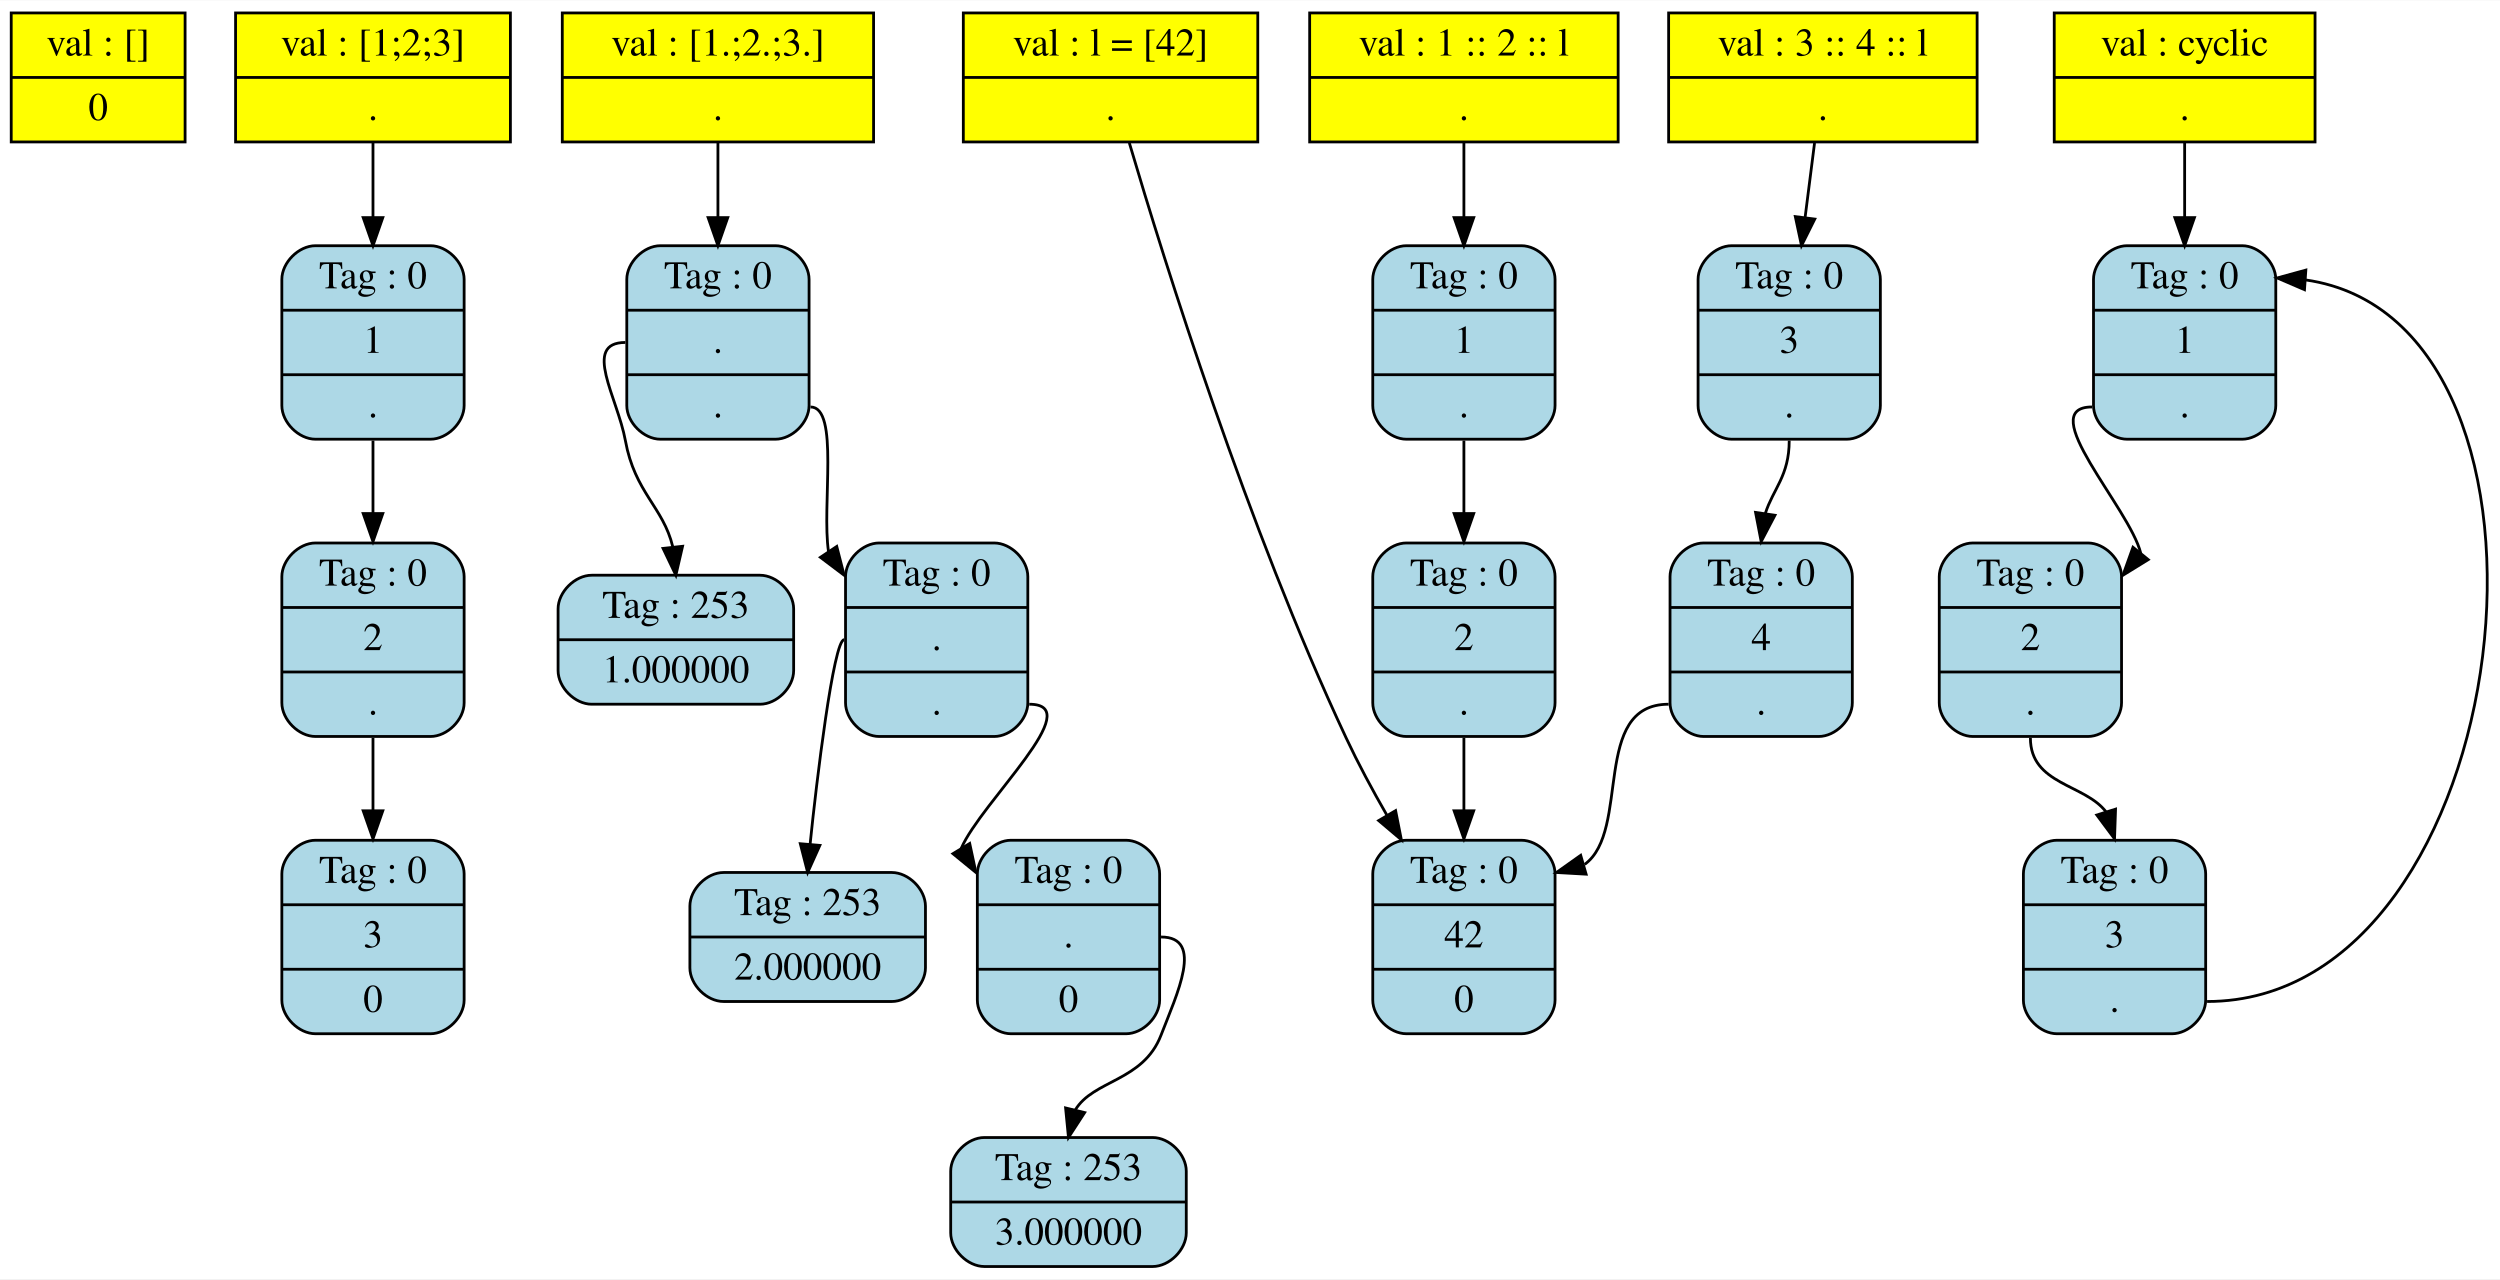
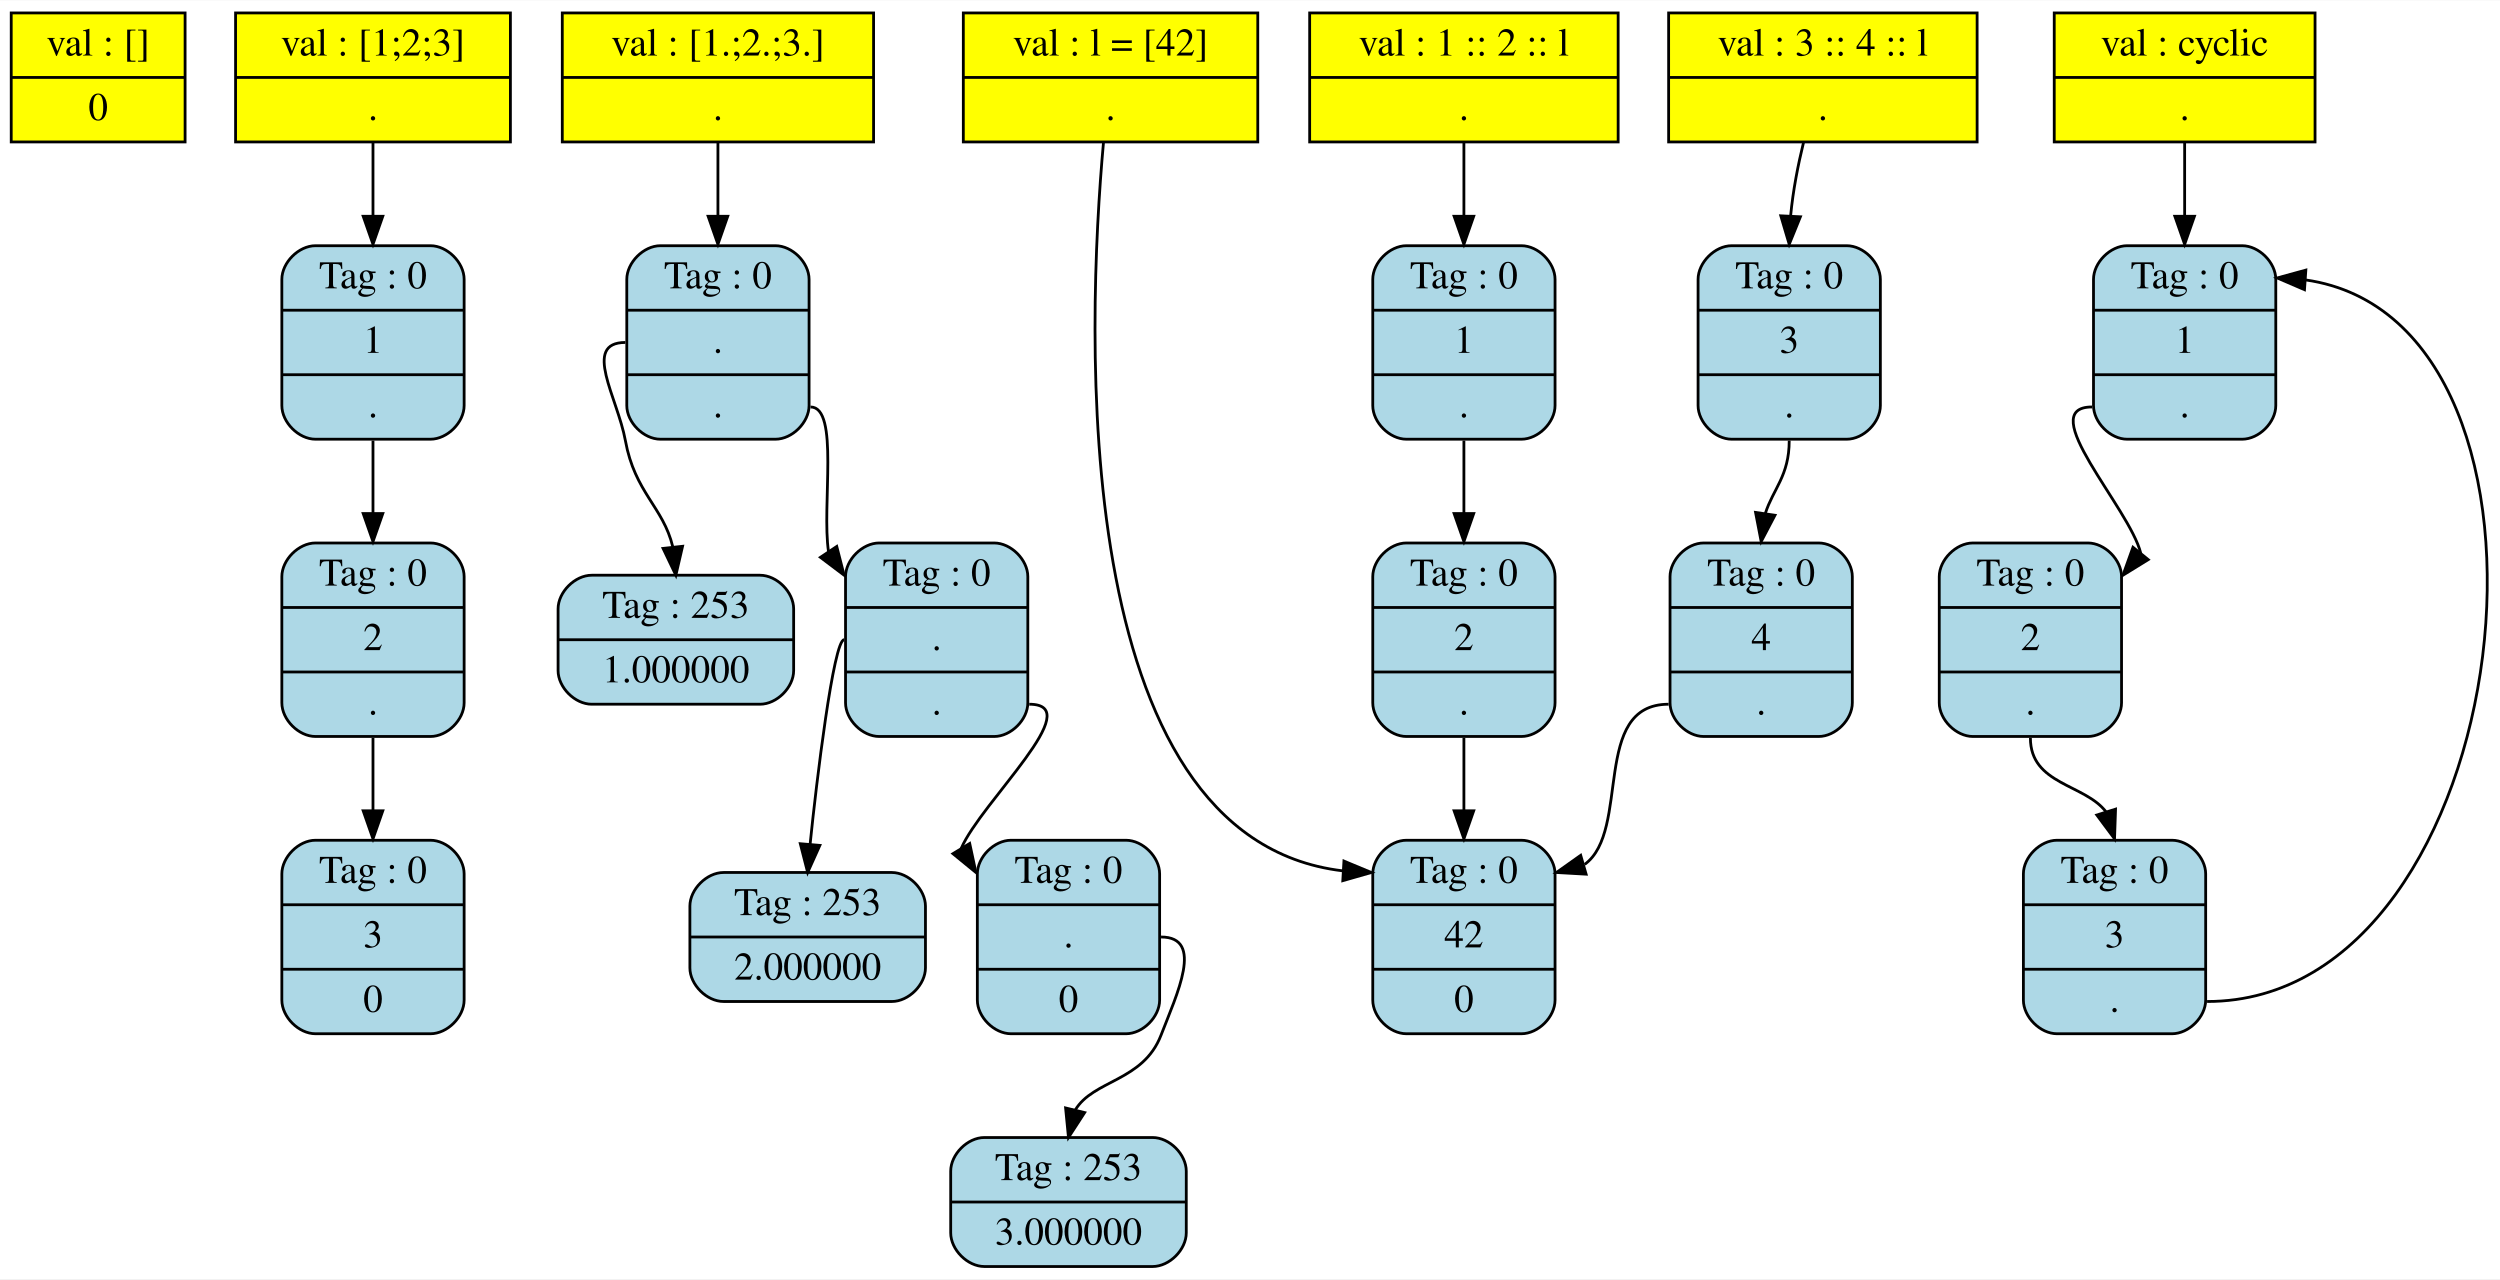
<svg xmlns="http://www.w3.org/2000/svg" width="891pt" height="456pt" viewBox="0.00 0.00 891.45 456.00">
  <g id="graph0" class="graph" transform="scale(1 1) rotate(0) translate(4 452)">
    <polygon fill="#ffffff" stroke="transparent" points="-4,4 -4,-452 887.448,-452 887.448,4 -4,4" />
    <g id="node1" class="node">
      <polygon fill="#ffff00" stroke="#000000" points="0,-401.5 0,-447.5 62,-447.5 62,-401.5 0,-401.5" />
      <text text-anchor="middle" x="31" y="-432.3" font-family="Times,serif" font-size="14.00" fill="#000000">val : []</text>
      <polyline fill="none" stroke="#000000" points="0,-424.5 62,-424.5 " />
      <text text-anchor="middle" x="31" y="-409.3" font-family="Times,serif" font-size="14.00" fill="#000000">0</text>
    </g>
    <g id="node2" class="node">
      <polygon fill="#ffff00" stroke="#000000" points="80,-401.5 80,-447.5 178,-447.5 178,-401.5 80,-401.5" />
      <text text-anchor="middle" x="129" y="-432.3" font-family="Times,serif" font-size="14.00" fill="#000000">val : [1;2;3]</text>
      <polyline fill="none" stroke="#000000" points="80,-424.5 178,-424.5 " />
      <text text-anchor="middle" x="129" y="-409.3" font-family="Times,serif" font-size="14.00" fill="#000000">.</text>
    </g>
    <g id="node8" class="node">
      <path fill="#add8e6" stroke="#000000" d="M108.5,-295.5C108.5,-295.5 149.5,-295.5 149.5,-295.5 155.5,-295.5 161.5,-301.5 161.5,-307.5 161.5,-307.5 161.5,-352.5 161.5,-352.5 161.5,-358.5 155.5,-364.5 149.5,-364.5 149.5,-364.5 108.5,-364.5 108.5,-364.5 102.5,-364.5 96.5,-358.5 96.5,-352.5 96.5,-352.5 96.5,-307.5 96.5,-307.5 96.5,-301.5 102.5,-295.5 108.5,-295.5" />
      <text text-anchor="middle" x="129" y="-349.3" font-family="Times,serif" font-size="14.00" fill="#000000">Tag : 0</text>
      <polyline fill="none" stroke="#000000" points="96.5,-341.5 161.5,-341.5 " />
      <text text-anchor="middle" x="129" y="-326.3" font-family="Times,serif" font-size="14.00" fill="#000000">1</text>
      <polyline fill="none" stroke="#000000" points="96.5,-318.5 161.5,-318.5 " />
      <text text-anchor="middle" x="129" y="-303.3" font-family="Times,serif" font-size="14.00" fill="#000000">.</text>
    </g>
    <g id="edge1" class="edge">
-       <path fill="none" stroke="#000000" d="M129,-401.14C129,-393.119 129,-383.85 129,-374.709" />
-       <polygon fill="#000000" stroke="#000000" points="132.5,-374.516 129,-364.516 125.5,-374.516 132.5,-374.516" />
+       <path fill="none" stroke="#000000" d="M129,-401.33C129,-393.332 129,-384.103 129,-375.058" />
+       <polygon fill="#000000" stroke="#000000" points="132.5,-375 129,-365 125.5,-375 132.5,-375" />
    </g>
    <g id="node3" class="node">
      <polygon fill="#ffff00" stroke="#000000" points="196.5,-401.5 196.5,-447.5 307.5,-447.5 307.5,-401.5 196.5,-401.5" />
      <text text-anchor="middle" x="252" y="-432.3" font-family="Times,serif" font-size="14.00" fill="#000000">val : [1.;2.;3.]</text>
      <polyline fill="none" stroke="#000000" points="196.5,-424.5 307.5,-424.5 " />
      <text text-anchor="middle" x="252" y="-409.3" font-family="Times,serif" font-size="14.00" fill="#000000">.</text>
    </g>
    <g id="node11" class="node">
      <path fill="#add8e6" stroke="#000000" d="M231.5,-295.5C231.5,-295.5 272.5,-295.5 272.5,-295.5 278.5,-295.5 284.5,-301.5 284.5,-307.5 284.5,-307.5 284.5,-352.5 284.5,-352.5 284.5,-358.5 278.5,-364.5 272.5,-364.5 272.5,-364.5 231.5,-364.5 231.5,-364.5 225.5,-364.5 219.5,-358.5 219.5,-352.5 219.5,-352.5 219.5,-307.5 219.5,-307.5 219.5,-301.5 225.5,-295.5 231.5,-295.5" />
      <text text-anchor="middle" x="252" y="-349.3" font-family="Times,serif" font-size="14.00" fill="#000000">Tag : 0</text>
      <polyline fill="none" stroke="#000000" points="219.5,-341.5 284.5,-341.5 " />
      <text text-anchor="middle" x="252" y="-326.3" font-family="Times,serif" font-size="14.00" fill="#000000">.</text>
      <polyline fill="none" stroke="#000000" points="219.5,-318.5 284.5,-318.5 " />
      <text text-anchor="middle" x="252" y="-303.3" font-family="Times,serif" font-size="14.00" fill="#000000">.</text>
    </g>
    <g id="edge4" class="edge">
-       <path fill="none" stroke="#000000" d="M252,-401.14C252,-393.119 252,-383.85 252,-374.709" />
-       <polygon fill="#000000" stroke="#000000" points="255.5,-374.516 252,-364.516 248.5,-374.516 255.5,-374.516" />
+       <path fill="none" stroke="#000000" d="M252,-401.33C252,-393.332 252,-384.103 252,-375.058" />
+       <polygon fill="#000000" stroke="#000000" points="255.5,-375 252,-365 248.5,-375 255.5,-375" />
    </g>
    <g id="node4" class="node">
      <polygon fill="#ffff00" stroke="#000000" points="339.5,-401.5 339.5,-447.5 444.5,-447.5 444.5,-401.5 339.5,-401.5" />
      <text text-anchor="middle" x="392" y="-432.3" font-family="Times,serif" font-size="14.00" fill="#000000">val : l = [42]</text>
      <polyline fill="none" stroke="#000000" points="339.5,-424.5 444.5,-424.5 " />
      <text text-anchor="middle" x="392" y="-409.3" font-family="Times,serif" font-size="14.00" fill="#000000">.</text>
    </g>
    <g id="node17" class="node">
      <path fill="#add8e6" stroke="#000000" d="M497.5,-83.5C497.5,-83.5 538.5,-83.5 538.5,-83.5 544.5,-83.5 550.5,-89.5 550.5,-95.5 550.5,-95.5 550.5,-140.5 550.5,-140.5 550.5,-146.5 544.5,-152.5 538.5,-152.5 538.5,-152.5 497.5,-152.5 497.5,-152.5 491.5,-152.5 485.5,-146.5 485.5,-140.5 485.5,-140.5 485.5,-95.5 485.5,-95.5 485.5,-89.5 491.5,-83.5 497.5,-83.5" />
      <text text-anchor="middle" x="518" y="-137.3" font-family="Times,serif" font-size="14.00" fill="#000000">Tag : 0</text>
      <polyline fill="none" stroke="#000000" points="485.5,-129.5 550.5,-129.5 " />
      <text text-anchor="middle" x="518" y="-114.3" font-family="Times,serif" font-size="14.00" fill="#000000">42</text>
      <polyline fill="none" stroke="#000000" points="485.5,-106.5 550.5,-106.5 " />
      <text text-anchor="middle" x="518" y="-91.3" font-family="Times,serif" font-size="14.00" fill="#000000">0</text>
    </g>
    <g id="edge10" class="edge">
-       <path fill="none" stroke="#000000" d="M398.689,-401.182C411.369,-358.214 440.805,-264.069 476,-189 480.286,-179.858 485.397,-170.367 490.553,-161.412" />
-       <polygon fill="#000000" stroke="#000000" points="493.642,-163.062 495.695,-152.668 487.608,-159.514 493.642,-163.062" />
+       <path fill="none" stroke="#000000" d="M389.479,-401.3C383.593,-335.774 376.198,-153.284 474.794,-141.589" />
+       <polygon fill="#000000" stroke="#000000" points="475.219,-145.071 485,-141 474.815,-138.083 475.219,-145.071" />
    </g>
    <g id="node5" class="node">
      <polygon fill="#ffff00" stroke="#000000" points="463,-401.5 463,-447.5 573,-447.5 573,-401.5 463,-401.5" />
      <text text-anchor="middle" x="518" y="-432.3" font-family="Times,serif" font-size="14.00" fill="#000000">val : 1 :: 2 :: l</text>
      <polyline fill="none" stroke="#000000" points="463,-424.5 573,-424.5 " />
      <text text-anchor="middle" x="518" y="-409.3" font-family="Times,serif" font-size="14.00" fill="#000000">.</text>
    </g>
    <g id="node18" class="node">
      <path fill="#add8e6" stroke="#000000" d="M497.5,-295.5C497.5,-295.5 538.5,-295.5 538.5,-295.5 544.5,-295.5 550.5,-301.5 550.5,-307.5 550.5,-307.5 550.5,-352.5 550.5,-352.5 550.5,-358.5 544.5,-364.5 538.5,-364.5 538.5,-364.5 497.5,-364.5 497.5,-364.5 491.5,-364.5 485.5,-358.5 485.5,-352.5 485.5,-352.5 485.5,-307.5 485.5,-307.5 485.5,-301.5 491.5,-295.5 497.5,-295.5" />
      <text text-anchor="middle" x="518" y="-349.3" font-family="Times,serif" font-size="14.00" fill="#000000">Tag : 0</text>
      <polyline fill="none" stroke="#000000" points="485.5,-341.5 550.5,-341.5 " />
      <text text-anchor="middle" x="518" y="-326.3" font-family="Times,serif" font-size="14.00" fill="#000000">1</text>
      <polyline fill="none" stroke="#000000" points="485.5,-318.5 550.5,-318.5 " />
      <text text-anchor="middle" x="518" y="-303.3" font-family="Times,serif" font-size="14.00" fill="#000000">.</text>
    </g>
    <g id="edge11" class="edge">
-       <path fill="none" stroke="#000000" d="M518,-401.14C518,-393.119 518,-383.85 518,-374.709" />
-       <polygon fill="#000000" stroke="#000000" points="521.5,-374.516 518,-364.516 514.5,-374.516 521.5,-374.516" />
+       <path fill="none" stroke="#000000" d="M518,-401.33C518,-393.332 518,-384.103 518,-375.058" />
+       <polygon fill="#000000" stroke="#000000" points="521.5,-375 518,-365 514.5,-375 521.5,-375" />
    </g>
    <g id="node6" class="node">
      <polygon fill="#ffff00" stroke="#000000" points="591,-401.5 591,-447.5 701,-447.5 701,-401.5 591,-401.5" />
      <text text-anchor="middle" x="646" y="-432.3" font-family="Times,serif" font-size="14.00" fill="#000000">val : 3 :: 4 :: l</text>
      <polyline fill="none" stroke="#000000" points="591,-424.5 701,-424.5 " />
      <text text-anchor="middle" x="646" y="-409.3" font-family="Times,serif" font-size="14.00" fill="#000000">.</text>
    </g>
    <g id="node20" class="node">
      <path fill="#add8e6" stroke="#000000" d="M613.5,-295.5C613.5,-295.5 654.5,-295.5 654.5,-295.5 660.5,-295.5 666.5,-301.5 666.5,-307.5 666.5,-307.5 666.5,-352.5 666.5,-352.5 666.5,-358.5 660.5,-364.5 654.5,-364.5 654.5,-364.5 613.5,-364.5 613.5,-364.5 607.5,-364.5 601.5,-358.5 601.5,-352.5 601.5,-352.5 601.5,-307.5 601.5,-307.5 601.5,-301.5 607.5,-295.5 613.5,-295.5" />
      <text text-anchor="middle" x="634" y="-349.3" font-family="Times,serif" font-size="14.00" fill="#000000">Tag : 0</text>
      <polyline fill="none" stroke="#000000" points="601.5,-341.5 666.5,-341.5 " />
      <text text-anchor="middle" x="634" y="-326.3" font-family="Times,serif" font-size="14.00" fill="#000000">3</text>
      <polyline fill="none" stroke="#000000" points="601.5,-318.5 666.5,-318.5 " />
      <text text-anchor="middle" x="634" y="-303.3" font-family="Times,serif" font-size="14.00" fill="#000000">.</text>
    </g>
    <g id="edge14" class="edge">
-       <path fill="none" stroke="#000000" d="M643.034,-401.14C642.015,-393.119 640.838,-383.85 639.677,-374.709" />
-       <polygon fill="#000000" stroke="#000000" points="643.115,-373.995 638.383,-364.516 636.171,-374.877 643.115,-373.995" />
+       <path fill="none" stroke="#000000" d="M639.089,-401.262C637.151,-393.338 635.343,-384.184 634.499,-375.122" />
+       <polygon fill="#000000" stroke="#000000" points="637.988,-374.816 634,-365 630.996,-375.16 637.988,-374.816" />
    </g>
    <g id="node7" class="node">
      <polygon fill="#ffff00" stroke="#000000" points="728.5,-401.5 728.5,-447.5 821.5,-447.5 821.5,-401.5 728.5,-401.5" />
      <text text-anchor="middle" x="775" y="-432.3" font-family="Times,serif" font-size="14.00" fill="#000000">val : cyclic</text>
      <polyline fill="none" stroke="#000000" points="728.5,-424.5 821.5,-424.5 " />
      <text text-anchor="middle" x="775" y="-409.3" font-family="Times,serif" font-size="14.00" fill="#000000">.</text>
    </g>
    <g id="node22" class="node">
      <path fill="#add8e6" stroke="#000000" d="M754.5,-295.5C754.5,-295.5 795.5,-295.5 795.5,-295.5 801.5,-295.5 807.5,-301.5 807.5,-307.5 807.5,-307.5 807.5,-352.5 807.5,-352.5 807.5,-358.5 801.5,-364.5 795.5,-364.5 795.5,-364.5 754.5,-364.5 754.5,-364.5 748.5,-364.5 742.5,-358.5 742.5,-352.5 742.5,-352.5 742.5,-307.5 742.5,-307.5 742.5,-301.5 748.5,-295.5 754.5,-295.5" />
      <text text-anchor="middle" x="775" y="-349.3" font-family="Times,serif" font-size="14.00" fill="#000000">Tag : 0</text>
      <polyline fill="none" stroke="#000000" points="742.5,-341.5 807.5,-341.5 " />
      <text text-anchor="middle" x="775" y="-326.3" font-family="Times,serif" font-size="14.00" fill="#000000">1</text>
      <polyline fill="none" stroke="#000000" points="742.5,-318.5 807.5,-318.5 " />
      <text text-anchor="middle" x="775" y="-303.3" font-family="Times,serif" font-size="14.00" fill="#000000">.</text>
    </g>
    <g id="edge17" class="edge">
-       <path fill="none" stroke="#000000" d="M775,-401.14C775,-393.119 775,-383.85 775,-374.709" />
-       <polygon fill="#000000" stroke="#000000" points="778.5,-374.516 775,-364.516 771.5,-374.516 778.5,-374.516" />
+       <path fill="none" stroke="#000000" d="M775,-401.33C775,-393.332 775,-384.103 775,-375.058" />
+       <polygon fill="#000000" stroke="#000000" points="778.5,-375 775,-365 771.5,-375 778.5,-375" />
    </g>
    <g id="node9" class="node">
      <path fill="#add8e6" stroke="#000000" d="M108.5,-189.5C108.5,-189.5 149.5,-189.5 149.5,-189.5 155.5,-189.5 161.5,-195.5 161.5,-201.5 161.5,-201.5 161.5,-246.5 161.5,-246.5 161.5,-252.5 155.5,-258.5 149.5,-258.5 149.5,-258.5 108.5,-258.5 108.5,-258.5 102.5,-258.5 96.5,-252.5 96.5,-246.5 96.5,-246.5 96.5,-201.5 96.5,-201.5 96.5,-195.5 102.5,-189.5 108.5,-189.5" />
      <text text-anchor="middle" x="129" y="-243.3" font-family="Times,serif" font-size="14.00" fill="#000000">Tag : 0</text>
      <polyline fill="none" stroke="#000000" points="96.5,-235.5 161.5,-235.5 " />
      <text text-anchor="middle" x="129" y="-220.3" font-family="Times,serif" font-size="14.00" fill="#000000">2</text>
      <polyline fill="none" stroke="#000000" points="96.5,-212.5 161.5,-212.5 " />
      <text text-anchor="middle" x="129" y="-197.3" font-family="Times,serif" font-size="14.00" fill="#000000">.</text>
    </g>
    <g id="edge2" class="edge">
      <path fill="none" stroke="#000000" d="M129,-295C129,-283 129,-277.75 129,-269.125" />
      <polygon fill="#000000" stroke="#000000" points="132.5,-269 129,-259 125.5,-269 132.5,-269" />
    </g>
    <g id="node10" class="node">
      <path fill="#add8e6" stroke="#000000" d="M108.5,-83.5C108.5,-83.5 149.5,-83.5 149.5,-83.5 155.5,-83.5 161.5,-89.5 161.5,-95.5 161.5,-95.5 161.5,-140.5 161.5,-140.5 161.5,-146.5 155.5,-152.5 149.5,-152.5 149.5,-152.5 108.5,-152.5 108.5,-152.5 102.5,-152.5 96.5,-146.5 96.5,-140.5 96.5,-140.5 96.5,-95.5 96.5,-95.5 96.5,-89.5 102.5,-83.5 108.5,-83.5" />
      <text text-anchor="middle" x="129" y="-137.3" font-family="Times,serif" font-size="14.00" fill="#000000">Tag : 0</text>
      <polyline fill="none" stroke="#000000" points="96.5,-129.5 161.5,-129.5 " />
      <text text-anchor="middle" x="129" y="-114.3" font-family="Times,serif" font-size="14.00" fill="#000000">3</text>
      <polyline fill="none" stroke="#000000" points="96.5,-106.5 161.5,-106.5 " />
      <text text-anchor="middle" x="129" y="-91.3" font-family="Times,serif" font-size="14.00" fill="#000000">0</text>
    </g>
    <g id="edge3" class="edge">
      <path fill="none" stroke="#000000" d="M129,-189C129,-177 129,-171.75 129,-163.125" />
      <polygon fill="#000000" stroke="#000000" points="132.5,-163 129,-153 125.5,-163 132.5,-163" />
    </g>
    <g id="node12" class="node">
      <path fill="#add8e6" stroke="#000000" d="M207,-201C207,-201 267,-201 267,-201 273,-201 279,-207 279,-213 279,-213 279,-235 279,-235 279,-241 273,-247 267,-247 267,-247 207,-247 207,-247 201,-247 195,-241 195,-235 195,-235 195,-213 195,-213 195,-207 201,-201 207,-201" />
      <text text-anchor="middle" x="237" y="-231.8" font-family="Times,serif" font-size="14.00" fill="#000000">Tag : 253</text>
      <polyline fill="none" stroke="#000000" points="195,-224 279,-224 " />
      <text text-anchor="middle" x="237" y="-208.8" font-family="Times,serif" font-size="14.00" fill="#000000">1.000000</text>
    </g>
    <g id="edge5" class="edge">
      <path fill="none" stroke="#000000" d="M219,-330C203.444,-330 216.225,-310.306 219,-295 222.367,-276.435 232.501,-271.325 235.886,-257.178" />
      <polygon fill="#000000" stroke="#000000" points="239.391,-257.322 237,-247 232.433,-256.56 239.391,-257.322" />
    </g>
    <g id="node13" class="node">
      <path fill="#add8e6" stroke="#000000" d="M309.5,-189.5C309.5,-189.5 350.5,-189.5 350.5,-189.5 356.5,-189.5 362.5,-195.5 362.5,-201.5 362.5,-201.5 362.5,-246.5 362.5,-246.5 362.5,-252.5 356.5,-258.5 350.5,-258.5 350.5,-258.5 309.5,-258.5 309.5,-258.5 303.5,-258.5 297.5,-252.5 297.5,-246.5 297.5,-246.5 297.5,-201.5 297.5,-201.5 297.5,-195.5 303.5,-189.5 309.5,-189.5" />
      <text text-anchor="middle" x="330" y="-243.3" font-family="Times,serif" font-size="14.00" fill="#000000">Tag : 0</text>
      <polyline fill="none" stroke="#000000" points="297.5,-235.5 362.5,-235.5 " />
      <text text-anchor="middle" x="330" y="-220.3" font-family="Times,serif" font-size="14.00" fill="#000000">.</text>
      <polyline fill="none" stroke="#000000" points="297.5,-212.5 362.5,-212.5 " />
      <text text-anchor="middle" x="330" y="-197.3" font-family="Times,serif" font-size="14.00" fill="#000000">.</text>
    </g>
    <g id="edge6" class="edge">
      <path fill="none" stroke="#000000" d="M285,-307C295.411,-307 288.944,-271.829 291.443,-255.343" />
      <polygon fill="#000000" stroke="#000000" points="294.369,-257.263 297,-247 288.543,-253.382 294.369,-257.263" />
    </g>
    <g id="node14" class="node">
      <path fill="#add8e6" stroke="#000000" d="M254,-95C254,-95 314,-95 314,-95 320,-95 326,-101 326,-107 326,-107 326,-129 326,-129 326,-135 320,-141 314,-141 314,-141 254,-141 254,-141 248,-141 242,-135 242,-129 242,-129 242,-107 242,-107 242,-101 248,-95 254,-95" />
      <text text-anchor="middle" x="284" y="-125.8" font-family="Times,serif" font-size="14.00" fill="#000000">Tag : 253</text>
      <polyline fill="none" stroke="#000000" points="242,-118 326,-118 " />
      <text text-anchor="middle" x="284" y="-102.8" font-family="Times,serif" font-size="14.00" fill="#000000">2.000000</text>
    </g>
    <g id="edge7" class="edge">
      <path fill="none" stroke="#000000" d="M297,-224C293.244,-224 287.115,-173.278 284.864,-151.033" />
      <polygon fill="#000000" stroke="#000000" points="288.345,-150.663 284,-141 281.371,-151.263 288.345,-150.663" />
    </g>
    <g id="node15" class="node">
      <path fill="#add8e6" stroke="#000000" d="M356.5,-83.5C356.5,-83.5 397.5,-83.5 397.5,-83.5 403.5,-83.5 409.5,-89.5 409.5,-95.5 409.5,-95.5 409.5,-140.5 409.5,-140.5 409.5,-146.5 403.5,-152.5 397.5,-152.5 397.5,-152.5 356.5,-152.5 356.5,-152.5 350.5,-152.5 344.5,-146.5 344.5,-140.5 344.5,-140.5 344.5,-95.5 344.5,-95.5 344.5,-89.5 350.5,-83.5 356.5,-83.5" />
      <text text-anchor="middle" x="377" y="-137.3" font-family="Times,serif" font-size="14.00" fill="#000000">Tag : 0</text>
      <polyline fill="none" stroke="#000000" points="344.5,-129.5 409.5,-129.5 " />
      <text text-anchor="middle" x="377" y="-114.3" font-family="Times,serif" font-size="14.00" fill="#000000">.</text>
      <polyline fill="none" stroke="#000000" points="344.5,-106.5 409.5,-106.5 " />
      <text text-anchor="middle" x="377" y="-91.3" font-family="Times,serif" font-size="14.00" fill="#000000">0</text>
    </g>
    <g id="edge8" class="edge">
      <path fill="none" stroke="#000000" d="M363,-201C384.307,-201 345.9,-166.187 338.75,-149.596" />
      <polygon fill="#000000" stroke="#000000" points="341.775,-151.358 344,-141 335.801,-147.71 341.775,-151.358" />
    </g>
    <g id="node16" class="node">
      <path fill="#add8e6" stroke="#000000" d="M347,-.5C347,-.5 407,-.5 407,-.5 413,-.5 419,-6.5 419,-12.5 419,-12.5 419,-34.5 419,-34.5 419,-40.5 413,-46.5 407,-46.5 407,-46.5 347,-46.5 347,-46.5 341,-46.5 335,-40.5 335,-34.5 335,-34.5 335,-12.5 335,-12.5 335,-6.5 341,-.5 347,-.5" />
      <text text-anchor="middle" x="377" y="-31.3" font-family="Times,serif" font-size="14.00" fill="#000000">Tag : 253</text>
      <polyline fill="none" stroke="#000000" points="335,-23.5 419,-23.5 " />
      <text text-anchor="middle" x="377" y="-8.3" font-family="Times,serif" font-size="14.00" fill="#000000">3.000000</text>
    </g>
    <g id="edge9" class="edge">
      <path fill="none" stroke="#000000" d="M410,-118C425.556,-118 415.589,-97.517 410,-83 403.615,-66.418 385.821,-67.123 379.372,-56.24" />
      <polygon fill="#000000" stroke="#000000" points="382.767,-55.388 377,-46.5 375.966,-57.044 382.767,-55.388" />
    </g>
    <g id="node19" class="node">
      <path fill="#add8e6" stroke="#000000" d="M497.5,-189.5C497.5,-189.5 538.5,-189.5 538.5,-189.5 544.5,-189.5 550.5,-195.5 550.5,-201.5 550.5,-201.5 550.5,-246.5 550.5,-246.5 550.5,-252.5 544.5,-258.5 538.5,-258.5 538.5,-258.5 497.5,-258.5 497.5,-258.5 491.5,-258.5 485.5,-252.5 485.5,-246.5 485.5,-246.5 485.5,-201.5 485.5,-201.5 485.5,-195.5 491.5,-189.5 497.5,-189.5" />
      <text text-anchor="middle" x="518" y="-243.3" font-family="Times,serif" font-size="14.00" fill="#000000">Tag : 0</text>
      <polyline fill="none" stroke="#000000" points="485.5,-235.5 550.5,-235.5 " />
      <text text-anchor="middle" x="518" y="-220.3" font-family="Times,serif" font-size="14.00" fill="#000000">2</text>
      <polyline fill="none" stroke="#000000" points="485.5,-212.5 550.5,-212.5 " />
      <text text-anchor="middle" x="518" y="-197.3" font-family="Times,serif" font-size="14.00" fill="#000000">.</text>
    </g>
    <g id="edge12" class="edge">
      <path fill="none" stroke="#000000" d="M518,-295C518,-283 518,-277.75 518,-269.125" />
      <polygon fill="#000000" stroke="#000000" points="521.5,-269 518,-259 514.5,-269 521.5,-269" />
    </g>
    <g id="edge13" class="edge">
      <path fill="none" stroke="#000000" d="M518,-189C518,-177 518,-171.75 518,-163.125" />
      <polygon fill="#000000" stroke="#000000" points="521.5,-163 518,-153 514.5,-163 521.5,-163" />
    </g>
    <g id="node21" class="node">
      <path fill="#add8e6" stroke="#000000" d="M603.5,-189.5C603.5,-189.5 644.5,-189.5 644.5,-189.5 650.5,-189.5 656.5,-195.5 656.5,-201.5 656.5,-201.5 656.5,-246.5 656.5,-246.5 656.5,-252.5 650.5,-258.5 644.5,-258.5 644.5,-258.5 603.5,-258.5 603.5,-258.5 597.5,-258.5 591.5,-252.5 591.5,-246.5 591.5,-246.5 591.5,-201.5 591.5,-201.5 591.5,-195.5 597.5,-189.5 603.5,-189.5" />
      <text text-anchor="middle" x="624" y="-243.3" font-family="Times,serif" font-size="14.00" fill="#000000">Tag : 0</text>
      <polyline fill="none" stroke="#000000" points="591.5,-235.5 656.5,-235.5 " />
      <text text-anchor="middle" x="624" y="-220.3" font-family="Times,serif" font-size="14.00" fill="#000000">4</text>
      <polyline fill="none" stroke="#000000" points="591.5,-212.5 656.5,-212.5 " />
      <text text-anchor="middle" x="624" y="-197.3" font-family="Times,serif" font-size="14.00" fill="#000000">.</text>
    </g>
    <g id="edge15" class="edge">
      <path fill="none" stroke="#000000" d="M634,-295C634,-282.416 628.257,-277.767 625.476,-269.026" />
      <polygon fill="#000000" stroke="#000000" points="628.919,-268.384 624,-259 621.993,-269.403 628.919,-268.384" />
    </g>
    <g id="edge16" class="edge">
      <path fill="none" stroke="#000000" d="M591,-201C563.207,-201 577.639,-155.879 561.062,-143.894" />
      <polygon fill="#000000" stroke="#000000" points="561.578,-140.401 551,-141 559.643,-147.128 561.578,-140.401" />
    </g>
    <g id="node23" class="node">
      <path fill="#add8e6" stroke="#000000" d="M699.5,-189.5C699.5,-189.5 740.5,-189.5 740.5,-189.5 746.5,-189.5 752.5,-195.5 752.5,-201.5 752.5,-201.5 752.5,-246.5 752.5,-246.5 752.5,-252.5 746.5,-258.5 740.5,-258.5 740.5,-258.5 699.5,-258.5 699.5,-258.5 693.5,-258.5 687.5,-252.5 687.5,-246.5 687.5,-246.5 687.5,-201.5 687.5,-201.5 687.5,-195.5 693.5,-189.5 699.5,-189.5" />
      <text text-anchor="middle" x="720" y="-243.3" font-family="Times,serif" font-size="14.00" fill="#000000">Tag : 0</text>
      <polyline fill="none" stroke="#000000" points="687.5,-235.5 752.5,-235.5 " />
      <text text-anchor="middle" x="720" y="-220.3" font-family="Times,serif" font-size="14.00" fill="#000000">2</text>
      <polyline fill="none" stroke="#000000" points="687.5,-212.5 752.5,-212.5 " />
      <text text-anchor="middle" x="720" y="-197.3" font-family="Times,serif" font-size="14.00" fill="#000000">.</text>
    </g>
    <g id="edge18" class="edge">
      <path fill="none" stroke="#000000" d="M742,-307C721.031,-307 755.297,-271.108 759.356,-254.844" />
      <polygon fill="#000000" stroke="#000000" points="762.015,-252.566 753,-247 756.577,-256.973 762.015,-252.566" />
    </g>
    <g id="node24" class="node">
      <path fill="#add8e6" stroke="#000000" d="M729.5,-83.5C729.5,-83.5 770.5,-83.5 770.5,-83.5 776.5,-83.5 782.5,-89.5 782.5,-95.5 782.5,-95.5 782.5,-140.5 782.5,-140.5 782.5,-146.5 776.5,-152.5 770.5,-152.5 770.5,-152.5 729.5,-152.5 729.5,-152.5 723.5,-152.5 717.5,-146.5 717.5,-140.5 717.5,-140.5 717.5,-95.5 717.5,-95.5 717.5,-89.5 723.5,-83.5 729.5,-83.5" />
      <text text-anchor="middle" x="750" y="-137.3" font-family="Times,serif" font-size="14.00" fill="#000000">Tag : 0</text>
      <polyline fill="none" stroke="#000000" points="717.5,-129.5 782.5,-129.5 " />
      <text text-anchor="middle" x="750" y="-114.3" font-family="Times,serif" font-size="14.00" fill="#000000">3</text>
      <polyline fill="none" stroke="#000000" points="717.5,-106.5 782.5,-106.5 " />
      <text text-anchor="middle" x="750" y="-91.3" font-family="Times,serif" font-size="14.00" fill="#000000">.</text>
    </g>
    <g id="edge19" class="edge">
      <path fill="none" stroke="#000000" d="M720,-189C720,-172.24 739.426,-172.629 747.014,-162.567" />
      <polygon fill="#000000" stroke="#000000" points="750.361,-163.589 750,-153 743.679,-161.503 750.361,-163.589" />
    </g>
    <g id="edge20" class="edge">
      <path fill="none" stroke="#000000" d="M783,-95C894.716,-95 921.607,-337.615 818.079,-352.305" />
      <polygon fill="#000000" stroke="#000000" points="817.736,-348.82 808,-353 818.217,-355.804 817.736,-348.82" />
    </g>
  </g>
</svg>
